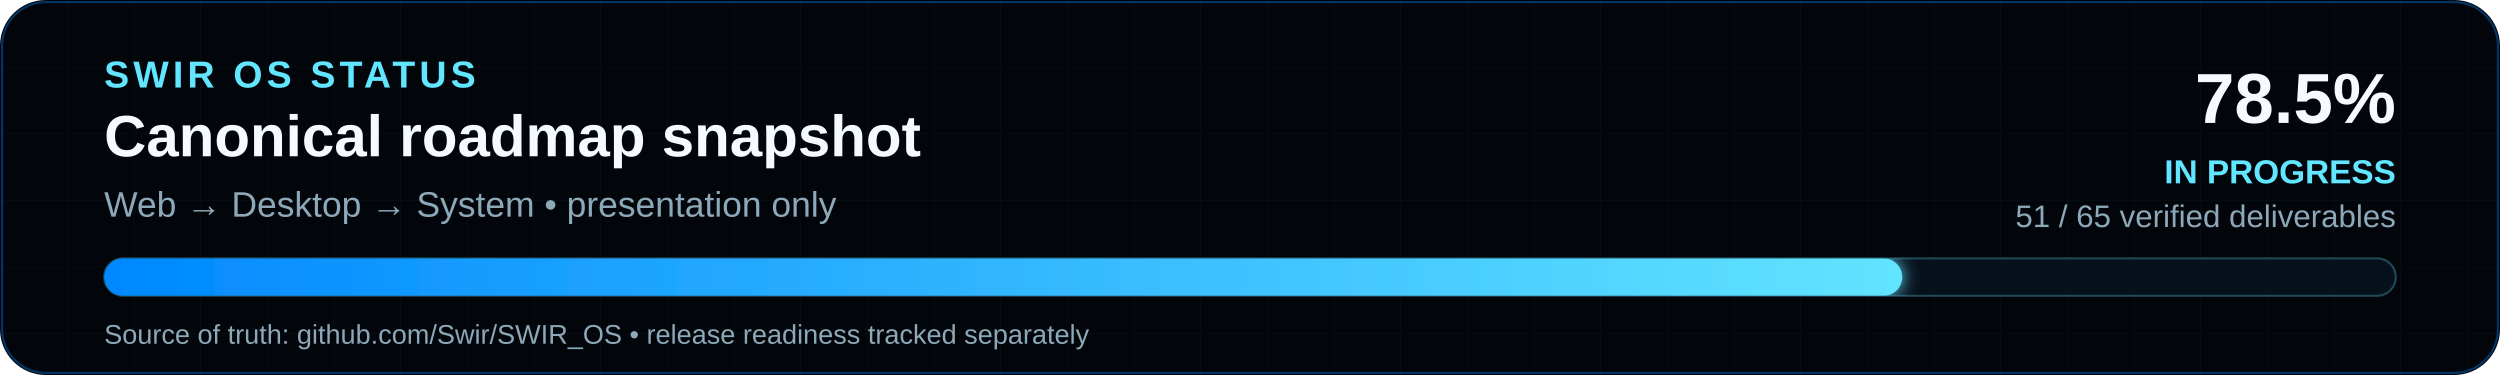
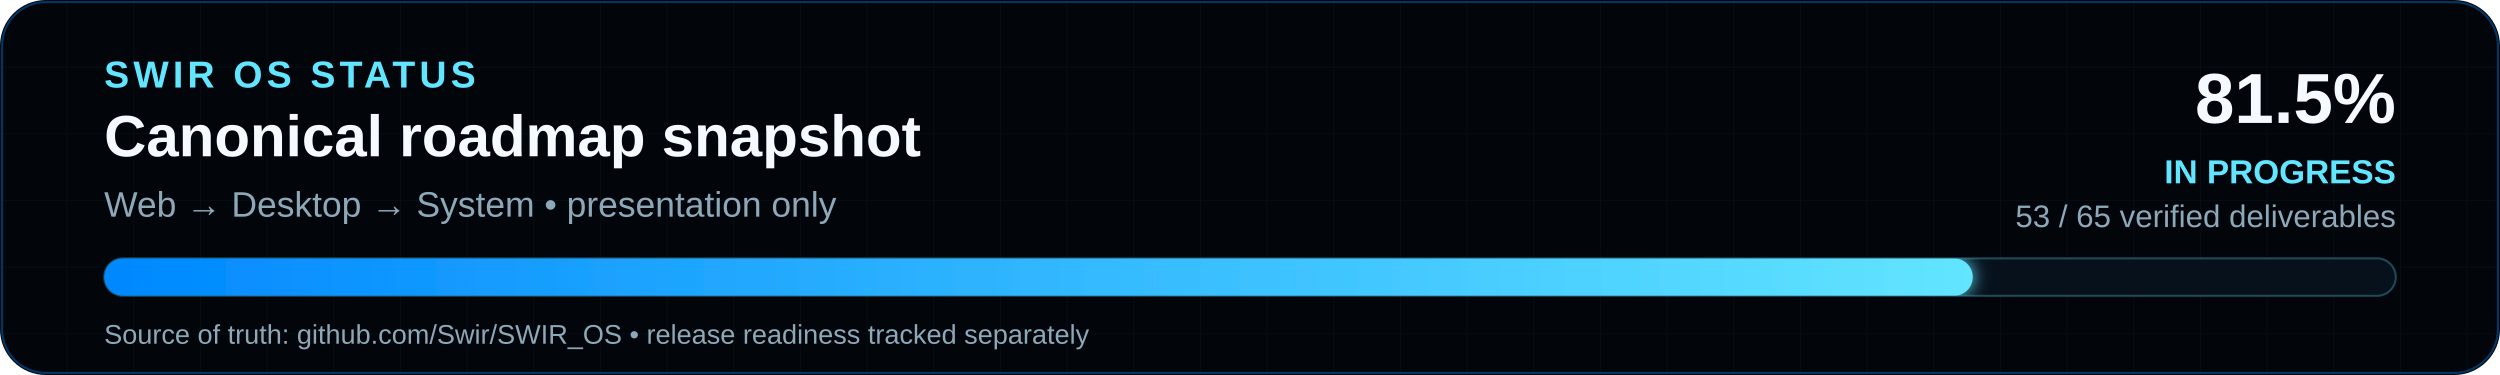
<svg xmlns="http://www.w3.org/2000/svg" viewBox="0 0 1200 180" role="img" aria-labelledby="progressCardTitle progressCardDesc">
  <defs>
    <linearGradient id="progressGradient" x1="0" y1="0" x2="1" y2="0">
      <stop offset="0" stop-color="#0088FF" />
      <stop offset="1" stop-color="#62E5FF" />
    </linearGradient>
    <filter id="softGlow" x="-10%" y="-150%" width="120%" height="400%">
      <feGaussianBlur stdDeviation="4" result="blur" />
      <feMerge>
        <feMergeNode in="blur" />
        <feMergeNode in="SourceGraphic" />
      </feMerge>
    </filter>
    <clipPath id="cardTrackClip">
      <rect x="50" y="124" width="1100" height="18" rx="9" />
    </clipPath>
    <pattern id="grid" width="32" height="32" patternUnits="userSpaceOnUse">
      <path d="M 32 0 L 0 0 0 32" fill="none" stroke="#62E5FF" stroke-opacity="0.035" stroke-width="1" />
    </pattern>
  </defs>
  <rect width="1200" height="180" rx="22" fill="#02050A" />
  <rect x="1" y="1" width="1198" height="178" rx="21" fill="none" stroke="#0088FF" stroke-opacity="0.38" />
  <rect x="1" y="1" width="1198" height="178" rx="21" fill="url(#grid)" />
  <text x="50" y="42" fill="#62E5FF" font-family="system-ui,Segoe UI,Arial,sans-serif" font-size="18" font-weight="700" letter-spacing="2">SWIR OS STATUS</text>
  <text x="50" y="75" fill="#F4FAFF" font-family="system-ui,Segoe UI,Arial,sans-serif" font-size="28" font-weight="700">Canonical roadmap snapshot</text>
  <text x="50" y="104" fill="#8DA8B8" font-family="system-ui,Segoe UI,Arial,sans-serif" font-size="17">Web → Desktop → System • presentation only</text>
-   <text x="1150" y="59" text-anchor="end" fill="#F4FAFF" font-family="system-ui,Segoe UI,Arial,sans-serif" font-size="34" font-weight="800">78.5%</text>
+   <text x="1150" y="59" text-anchor="end" fill="#F4FAFF" font-family="system-ui,Segoe UI,Arial,sans-serif" font-size="34" font-weight="800">81.5%</text>
  <text x="1150" y="88" text-anchor="end" fill="#62E5FF" font-family="system-ui,Segoe UI,Arial,sans-serif" font-size="16" font-weight="700">IN PROGRESS</text>
-   <text x="1150" y="109" text-anchor="end" fill="#8DA8B8" font-family="system-ui,Segoe UI,Arial,sans-serif" font-size="15">51 / 65 verified deliverables</text>
+   <text x="1150" y="109" text-anchor="end" fill="#8DA8B8" font-family="system-ui,Segoe UI,Arial,sans-serif" font-size="15">53 / 65 verified deliverables</text>
  <rect x="50" y="124" width="1100" height="18" rx="9" fill="#07111C" stroke="#62E5FF" stroke-opacity="0.28" />
-   <rect x="50" y="124" width="863.077" height="18" rx="9" fill="url(#progressGradient)" clip-path="url(#cardTrackClip)" filter="url(#softGlow)" />
+   <rect x="50" y="124" width="896.923" height="18" rx="9" fill="url(#progressGradient)" clip-path="url(#cardTrackClip)" filter="url(#softGlow)" />
  <text x="50" y="165" fill="#8DA8B8" font-family="system-ui,Segoe UI,Arial,sans-serif" font-size="13">Source of truth: github.com/Swir/SWIR_OS • release readiness tracked separately</text>
</svg>
